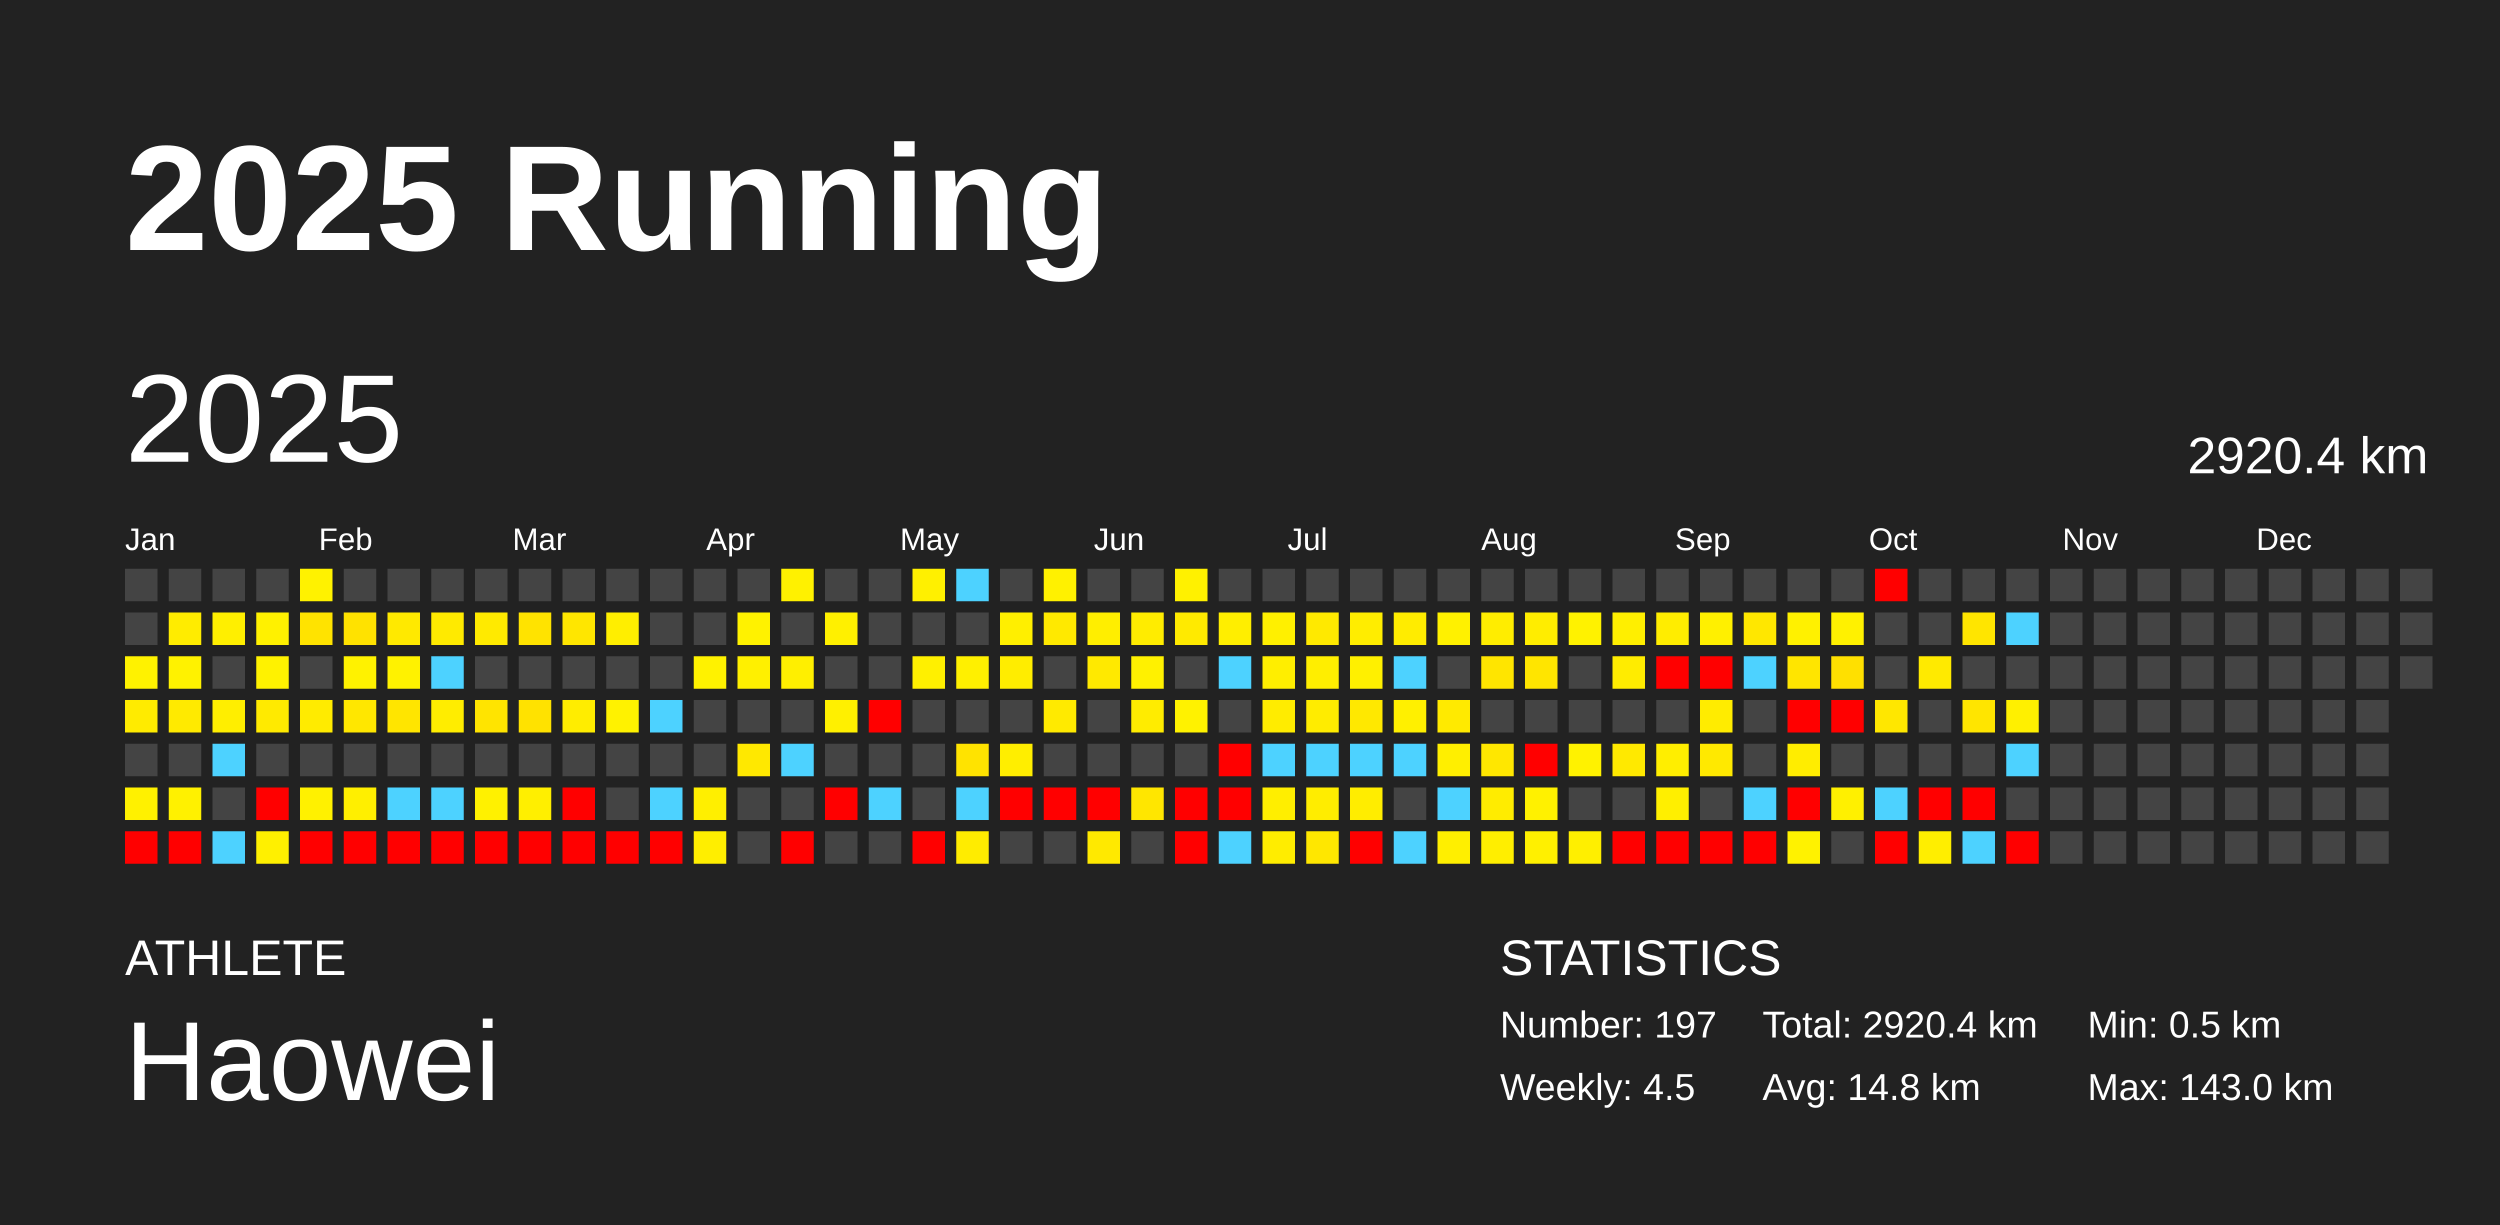
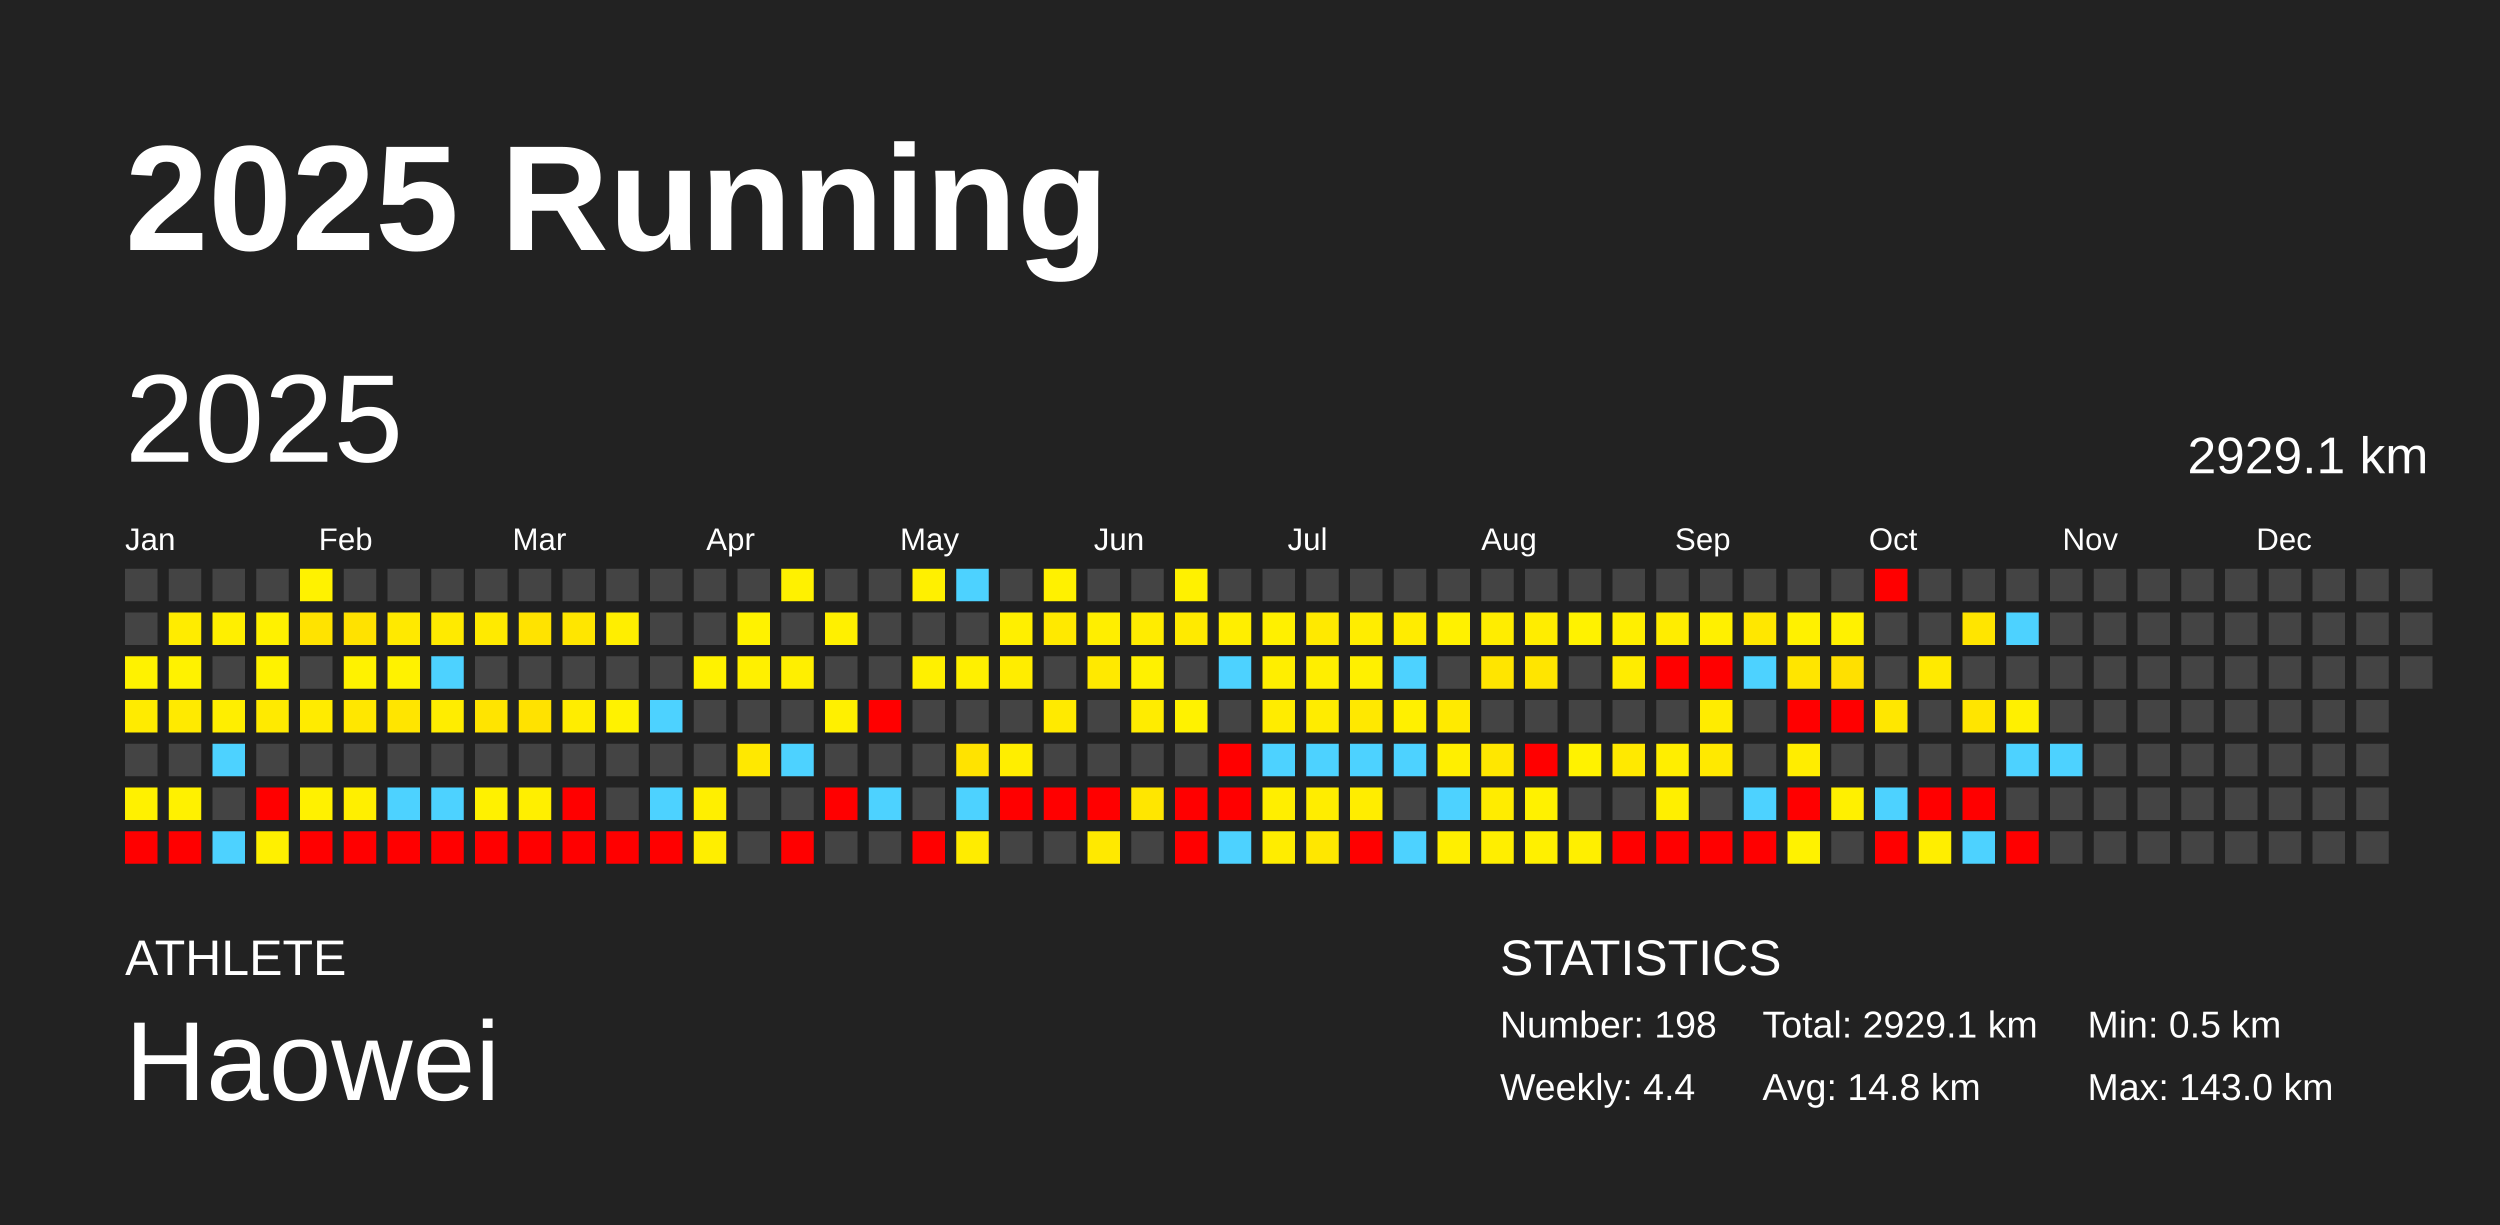
<svg xmlns="http://www.w3.org/2000/svg" baseProfile="full" height="98mm" version="1.1" viewBox="0,0,200,98" width="200mm">
  <defs />
  <rect fill="#222222" height="98" width="200" x="0" y="0" />
  <text fill="#FFFFFF" style="font-size:12px; font-family:Arial; font-weight:bold;" x="10" y="20">2025 Running</text>
  <text fill="#FFFFFF" style="font-size:4px; font-family:Arial" x="10" y="78">ATHLETE</text>
  <text fill="#FFFFFF" style="font-size:9px; font-family:Arial" x="10" y="88">Haowei</text>
  <text fill="#FFFFFF" style="font-size:4px; font-family:Arial" x="120" y="78">STATISTICS</text>
-   <text fill="#FFFFFF" style="font-size:3px; font-family:Arial" x="120" y="83">Number: 197</text>
-   <text fill="#FFFFFF" style="font-size:3px; font-family:Arial" x="120" y="88">Weekly: 4.5</text>
-   <text fill="#FFFFFF" style="font-size:3px; font-family:Arial" x="141" y="83">Total: 2920.4 km</text>
+   <text fill="#FFFFFF" style="font-size:3px; font-family:Arial" x="120" y="83">Number: 198</text>
+   <text fill="#FFFFFF" style="font-size:3px; font-family:Arial" x="120" y="88">Weekly: 4.4</text>
+   <text fill="#FFFFFF" style="font-size:3px; font-family:Arial" x="141" y="83">Total: 2929.1 km</text>
  <text fill="#FFFFFF" style="font-size:3px; font-family:Arial" x="141" y="88">Avg: 14.8 km</text>
  <text fill="#FFFFFF" style="font-size:3px; font-family:Arial" x="167" y="83">Min: 0.5 km</text>
  <text fill="#FFFFFF" style="font-size:3px; font-family:Arial" x="167" y="88">Max: 143.0 km</text>
  <text dominant-baseline="hanging" fill="#FFFFFF" style="font-size:10.0px; font-family:Arial;" x="10" y="30">2025</text>
-   <text dominant-baseline="hanging" fill="#FFFFFF" style="font-size:4.125px; font-family:Arial;" x="175" y="35">2920.4 km</text>
+   <text dominant-baseline="hanging" fill="#FFFFFF" style="font-size:4.125px; font-family:Arial;" x="175" y="35">2929.1 km</text>
  <text fill="#FFFFFF" style="font-size:2.5px; font-family:Arial" x="10.0" y="44">Jan</text>
  <text fill="#FFFFFF" style="font-size:2.5px; font-family:Arial" x="25.5" y="44">Feb</text>
  <text fill="#FFFFFF" style="font-size:2.5px; font-family:Arial" x="41.0" y="44">Mar</text>
  <text fill="#FFFFFF" style="font-size:2.5px; font-family:Arial" x="56.5" y="44">Apr</text>
  <text fill="#FFFFFF" style="font-size:2.5px; font-family:Arial" x="72.0" y="44">May</text>
  <text fill="#FFFFFF" style="font-size:2.5px; font-family:Arial" x="87.5" y="44">Jun</text>
  <text fill="#FFFFFF" style="font-size:2.5px; font-family:Arial" x="103.0" y="44">Jul</text>
  <text fill="#FFFFFF" style="font-size:2.5px; font-family:Arial" x="118.5" y="44">Aug</text>
  <text fill="#FFFFFF" style="font-size:2.5px; font-family:Arial" x="134.0" y="44">Sep</text>
  <text fill="#FFFFFF" style="font-size:2.5px; font-family:Arial" x="149.5" y="44">Oct</text>
  <text fill="#FFFFFF" style="font-size:2.5px; font-family:Arial" x="165.0" y="44">Nov</text>
  <text fill="#FFFFFF" style="font-size:2.5px; font-family:Arial" x="180.5" y="44">Dec</text>
  <rect fill="#444444" height="2.6" width="2.6" x="10.0" y="45.5" />
  <rect fill="#444444" height="2.6" width="2.6" x="10.0" y="49.0" />
  <rect fill="#fff200" height="2.6" width="2.6" x="10.0" y="52.5" />
  <rect fill="#ffeb00" height="2.6" width="2.6" x="10.0" y="56.0" />
  <rect fill="#444444" height="2.6" width="2.6" x="10.0" y="59.5" />
  <rect fill="#fff100" height="2.6" width="2.6" x="10.0" y="63.0" />
  <rect fill="red" height="2.6" width="2.6" x="10.0" y="66.5" />
  <rect fill="#444444" height="2.6" width="2.6" x="13.5" y="45.5" />
  <rect fill="#ffec00" height="2.6" width="2.6" x="13.5" y="49.0" />
  <rect fill="#fff200" height="2.6" width="2.6" x="13.5" y="52.5" />
  <rect fill="#ffea00" height="2.6" width="2.6" x="13.5" y="56.0" />
  <rect fill="#444444" height="2.6" width="2.6" x="13.5" y="59.5" />
  <rect fill="#fff100" height="2.6" width="2.6" x="13.5" y="63.0" />
  <rect fill="red" height="2.6" width="2.6" x="13.5" y="66.5" />
  <rect fill="#444444" height="2.6" width="2.6" x="17.0" y="45.5" />
  <rect fill="#ffef00" height="2.6" width="2.6" x="17.0" y="49.0" />
  <rect fill="#444444" height="2.6" width="2.6" x="17.0" y="52.5" />
  <rect fill="#ffee00" height="2.6" width="2.6" x="17.0" y="56.0" />
  <rect fill="#4dd2ff" height="2.6" width="2.6" x="17.0" y="59.5" />
  <rect fill="#444444" height="2.6" width="2.6" x="17.0" y="63.0" />
  <rect fill="#4dd2ff" height="2.6" width="2.6" x="17.0" y="66.5" />
  <rect fill="#444444" height="2.6" width="2.6" x="20.5" y="45.5" />
  <rect fill="#fff100" height="2.6" width="2.6" x="20.5" y="49.0" />
  <rect fill="#fff200" height="2.6" width="2.6" x="20.5" y="52.5" />
  <rect fill="#ffea00" height="2.6" width="2.6" x="20.5" y="56.0" />
  <rect fill="#444444" height="2.6" width="2.6" x="20.5" y="59.5" />
  <rect fill="red" height="2.6" width="2.6" x="20.5" y="63.0" />
  <rect fill="#fff000" height="2.6" width="2.6" x="20.5" y="66.5" />
  <rect fill="#fff200" height="2.6" width="2.6" x="24.0" y="45.5" />
  <rect fill="#ffe300" height="2.6" width="2.6" x="24.0" y="49.0" />
  <rect fill="#444444" height="2.6" width="2.6" x="24.0" y="52.5" />
  <rect fill="#ffeb00" height="2.6" width="2.6" x="24.0" y="56.0" />
  <rect fill="#444444" height="2.6" width="2.6" x="24.0" y="59.5" />
  <rect fill="#fff100" height="2.6" width="2.6" x="24.0" y="63.0" />
  <rect fill="red" height="2.6" width="2.6" x="24.0" y="66.5" />
  <rect fill="#444444" height="2.6" width="2.6" x="27.5" y="45.5" />
  <rect fill="#ffe200" height="2.6" width="2.6" x="27.5" y="49.0" />
  <rect fill="#fff200" height="2.6" width="2.6" x="27.5" y="52.5" />
  <rect fill="#ffe700" height="2.6" width="2.6" x="27.5" y="56.0" />
  <rect fill="#444444" height="2.6" width="2.6" x="27.5" y="59.5" />
  <rect fill="#ffef00" height="2.6" width="2.6" x="27.5" y="63.0" />
  <rect fill="red" height="2.6" width="2.6" x="27.5" y="66.5" />
  <rect fill="#444444" height="2.6" width="2.6" x="31.0" y="45.5" />
  <rect fill="#ffe900" height="2.6" width="2.6" x="31.0" y="49.0" />
  <rect fill="#fff200" height="2.6" width="2.6" x="31.0" y="52.5" />
  <rect fill="#ffe500" height="2.6" width="2.6" x="31.0" y="56.0" />
  <rect fill="#444444" height="2.6" width="2.6" x="31.0" y="59.5" />
  <rect fill="#4dd2ff" height="2.6" width="2.6" x="31.0" y="63.0" />
  <rect fill="red" height="2.6" width="2.6" x="31.0" y="66.5" />
  <rect fill="#444444" height="2.6" width="2.6" x="34.5" y="45.5" />
  <rect fill="#ffea00" height="2.6" width="2.6" x="34.5" y="49.0" />
  <rect fill="#4dd2ff" height="2.6" width="2.6" x="34.5" y="52.5" />
  <rect fill="#ffed00" height="2.6" width="2.6" x="34.5" y="56.0" />
  <rect fill="#444444" height="2.6" width="2.6" x="34.5" y="59.5" />
  <rect fill="#4dd2ff" height="2.6" width="2.6" x="34.5" y="63.0" />
  <rect fill="red" height="2.6" width="2.6" x="34.5" y="66.5" />
  <rect fill="#444444" height="2.6" width="2.6" x="38.0" y="45.5" />
  <rect fill="#ffea00" height="2.6" width="2.6" x="38.0" y="49.0" />
  <rect fill="#444444" height="2.6" width="2.6" x="38.0" y="52.5" />
  <rect fill="#ffe400" height="2.6" width="2.6" x="38.0" y="56.0" />
  <rect fill="#444444" height="2.6" width="2.6" x="38.0" y="59.5" />
  <rect fill="#fff100" height="2.6" width="2.6" x="38.0" y="63.0" />
  <rect fill="red" height="2.6" width="2.6" x="38.0" y="66.5" />
  <rect fill="#444444" height="2.6" width="2.6" x="41.5" y="45.5" />
  <rect fill="#ffe300" height="2.6" width="2.6" x="41.5" y="49.0" />
  <rect fill="#444444" height="2.6" width="2.6" x="41.5" y="52.5" />
  <rect fill="#ffe200" height="2.6" width="2.6" x="41.5" y="56.0" />
  <rect fill="#444444" height="2.6" width="2.6" x="41.5" y="59.5" />
  <rect fill="#ffef00" height="2.6" width="2.6" x="41.5" y="63.0" />
  <rect fill="red" height="2.6" width="2.6" x="41.5" y="66.5" />
  <rect fill="#444444" height="2.6" width="2.6" x="45.0" y="45.5" />
  <rect fill="#ffe600" height="2.6" width="2.6" x="45.0" y="49.0" />
  <rect fill="#444444" height="2.6" width="2.6" x="45.0" y="52.5" />
  <rect fill="#ffed00" height="2.6" width="2.6" x="45.0" y="56.0" />
  <rect fill="#444444" height="2.6" width="2.6" x="45.0" y="59.5" />
  <rect fill="red" height="2.6" width="2.6" x="45.0" y="63.0" />
  <rect fill="red" height="2.6" width="2.6" x="45.0" y="66.5" />
  <rect fill="#444444" height="2.6" width="2.6" x="48.5" y="45.5" />
  <rect fill="#ffee00" height="2.6" width="2.6" x="48.5" y="49.0" />
  <rect fill="#444444" height="2.6" width="2.6" x="48.5" y="52.5" />
  <rect fill="#fff200" height="2.6" width="2.6" x="48.5" y="56.0" />
  <rect fill="#444444" height="2.6" width="2.6" x="48.5" y="59.5" />
  <rect fill="#444444" height="2.6" width="2.6" x="48.5" y="63.0" />
  <rect fill="red" height="2.6" width="2.6" x="48.5" y="66.5" />
  <rect fill="#444444" height="2.6" width="2.6" x="52.0" y="45.5" />
  <rect fill="#444444" height="2.6" width="2.6" x="52.0" y="49.0" />
  <rect fill="#444444" height="2.6" width="2.6" x="52.0" y="52.5" />
  <rect fill="#4dd2ff" height="2.6" width="2.6" x="52.0" y="56.0" />
  <rect fill="#444444" height="2.6" width="2.6" x="52.0" y="59.5" />
  <rect fill="#4dd2ff" height="2.6" width="2.6" x="52.0" y="63.0" />
  <rect fill="red" height="2.6" width="2.6" x="52.0" y="66.5" />
  <rect fill="#444444" height="2.6" width="2.6" x="55.5" y="45.5" />
  <rect fill="#444444" height="2.6" width="2.6" x="55.5" y="49.0" />
  <rect fill="#fff200" height="2.6" width="2.6" x="55.5" y="52.5" />
  <rect fill="#444444" height="2.6" width="2.6" x="55.5" y="56.0" />
  <rect fill="#444444" height="2.6" width="2.6" x="55.5" y="59.5" />
  <rect fill="#ffef00" height="2.6" width="2.6" x="55.5" y="63.0" />
  <rect fill="#ffee00" height="2.6" width="2.6" x="55.5" y="66.5" />
  <rect fill="#444444" height="2.6" width="2.6" x="59.0" y="45.5" />
  <rect fill="#fff200" height="2.6" width="2.6" x="59.0" y="49.0" />
  <rect fill="#fff000" height="2.6" width="2.6" x="59.0" y="52.5" />
  <rect fill="#444444" height="2.6" width="2.6" x="59.0" y="56.0" />
  <rect fill="#ffe800" height="2.6" width="2.6" x="59.0" y="59.5" />
  <rect fill="#444444" height="2.6" width="2.6" x="59.0" y="63.0" />
  <rect fill="#444444" height="2.6" width="2.6" x="59.0" y="66.5" />
  <rect fill="#fff100" height="2.6" width="2.6" x="62.5" y="45.5" />
  <rect fill="#444444" height="2.6" width="2.6" x="62.5" y="49.0" />
  <rect fill="#ffef00" height="2.6" width="2.6" x="62.5" y="52.5" />
  <rect fill="#444444" height="2.6" width="2.6" x="62.5" y="56.0" />
  <rect fill="#4dd2ff" height="2.6" width="2.6" x="62.5" y="59.5" />
  <rect fill="#444444" height="2.6" width="2.6" x="62.5" y="63.0" />
  <rect fill="red" height="2.6" width="2.6" x="62.5" y="66.5" />
  <rect fill="#444444" height="2.6" width="2.6" x="66.0" y="45.5" />
  <rect fill="#fff000" height="2.6" width="2.6" x="66.0" y="49.0" />
  <rect fill="#444444" height="2.6" width="2.6" x="66.0" y="52.5" />
  <rect fill="#fff000" height="2.6" width="2.6" x="66.0" y="56.0" />
  <rect fill="#444444" height="2.6" width="2.6" x="66.0" y="59.5" />
  <rect fill="red" height="2.6" width="2.6" x="66.0" y="63.0" />
  <rect fill="#444444" height="2.6" width="2.6" x="66.0" y="66.5" />
  <rect fill="#444444" height="2.6" width="2.6" x="69.5" y="45.5" />
  <rect fill="#444444" height="2.6" width="2.6" x="69.5" y="49.0" />
  <rect fill="#444444" height="2.6" width="2.6" x="69.5" y="52.5" />
  <rect fill="red" height="2.6" width="2.6" x="69.5" y="56.0" />
  <rect fill="#444444" height="2.6" width="2.6" x="69.5" y="59.5" />
  <rect fill="#4dd2ff" height="2.6" width="2.6" x="69.5" y="63.0" />
  <rect fill="#444444" height="2.6" width="2.6" x="69.5" y="66.5" />
  <rect fill="#fff000" height="2.6" width="2.6" x="73.0" y="45.5" />
  <rect fill="#444444" height="2.6" width="2.6" x="73.0" y="49.0" />
  <rect fill="#fff000" height="2.6" width="2.6" x="73.0" y="52.5" />
  <rect fill="#444444" height="2.6" width="2.6" x="73.0" y="56.0" />
  <rect fill="#444444" height="2.6" width="2.6" x="73.0" y="59.5" />
  <rect fill="#444444" height="2.6" width="2.6" x="73.0" y="63.0" />
  <rect fill="red" height="2.6" width="2.6" x="73.0" y="66.5" />
  <rect fill="#4dd2ff" height="2.6" width="2.6" x="76.5" y="45.5" />
  <rect fill="#444444" height="2.6" width="2.6" x="76.5" y="49.0" />
  <rect fill="#fff000" height="2.6" width="2.6" x="76.5" y="52.5" />
  <rect fill="#444444" height="2.6" width="2.6" x="76.5" y="56.0" />
  <rect fill="#ffe300" height="2.6" width="2.6" x="76.5" y="59.5" />
  <rect fill="#4dd2ff" height="2.6" width="2.6" x="76.5" y="63.0" />
  <rect fill="#ffec00" height="2.6" width="2.6" x="76.5" y="66.5" />
  <rect fill="#444444" height="2.6" width="2.6" x="80.0" y="45.5" />
  <rect fill="#ffef00" height="2.6" width="2.6" x="80.0" y="49.0" />
  <rect fill="#ffed00" height="2.6" width="2.6" x="80.0" y="52.5" />
  <rect fill="#444444" height="2.6" width="2.6" x="80.0" y="56.0" />
  <rect fill="#ffee00" height="2.6" width="2.6" x="80.0" y="59.5" />
  <rect fill="red" height="2.6" width="2.6" x="80.0" y="63.0" />
  <rect fill="#444444" height="2.6" width="2.6" x="80.0" y="66.5" />
  <rect fill="#fff100" height="2.6" width="2.6" x="83.5" y="45.5" />
  <rect fill="#ffe900" height="2.6" width="2.6" x="83.5" y="49.0" />
  <rect fill="#444444" height="2.6" width="2.6" x="83.5" y="52.5" />
  <rect fill="#ffea00" height="2.6" width="2.6" x="83.5" y="56.0" />
  <rect fill="#444444" height="2.6" width="2.6" x="83.5" y="59.5" />
  <rect fill="red" height="2.6" width="2.6" x="83.5" y="63.0" />
  <rect fill="#444444" height="2.6" width="2.6" x="83.5" y="66.5" />
  <rect fill="#444444" height="2.6" width="2.6" x="87.0" y="45.5" />
  <rect fill="#ffee00" height="2.6" width="2.6" x="87.0" y="49.0" />
  <rect fill="#ffe900" height="2.6" width="2.6" x="87.0" y="52.5" />
  <rect fill="#444444" height="2.6" width="2.6" x="87.0" y="56.0" />
  <rect fill="#444444" height="2.6" width="2.6" x="87.0" y="59.5" />
  <rect fill="red" height="2.6" width="2.6" x="87.0" y="63.0" />
  <rect fill="#ffe900" height="2.6" width="2.6" x="87.0" y="66.5" />
  <rect fill="#444444" height="2.6" width="2.6" x="90.5" y="45.5" />
  <rect fill="#ffec00" height="2.6" width="2.6" x="90.5" y="49.0" />
  <rect fill="#fff100" height="2.6" width="2.6" x="90.5" y="52.5" />
  <rect fill="#ffec00" height="2.6" width="2.6" x="90.5" y="56.0" />
  <rect fill="#444444" height="2.6" width="2.6" x="90.5" y="59.5" />
  <rect fill="#ffe600" height="2.6" width="2.6" x="90.5" y="63.0" />
  <rect fill="#444444" height="2.6" width="2.6" x="90.5" y="66.5" />
  <rect fill="#fff100" height="2.6" width="2.6" x="94.0" y="45.5" />
  <rect fill="#ffea00" height="2.6" width="2.6" x="94.0" y="49.0" />
  <rect fill="#444444" height="2.6" width="2.6" x="94.0" y="52.5" />
  <rect fill="#fff200" height="2.6" width="2.6" x="94.0" y="56.0" />
  <rect fill="#444444" height="2.6" width="2.6" x="94.0" y="59.5" />
  <rect fill="red" height="2.6" width="2.6" x="94.0" y="63.0" />
  <rect fill="red" height="2.6" width="2.6" x="94.0" y="66.5" />
  <rect fill="#444444" height="2.6" width="2.6" x="97.5" y="45.5" />
  <rect fill="#ffee00" height="2.6" width="2.6" x="97.5" y="49.0" />
  <rect fill="#4dd2ff" height="2.6" width="2.6" x="97.5" y="52.5" />
  <rect fill="#444444" height="2.6" width="2.6" x="97.5" y="56.0" />
  <rect fill="red" height="2.6" width="2.6" x="97.5" y="59.5" />
  <rect fill="red" height="2.6" width="2.6" x="97.5" y="63.0" />
  <rect fill="#4dd2ff" height="2.6" width="2.6" x="97.5" y="66.5" />
  <rect fill="#444444" height="2.6" width="2.6" x="101.0" y="45.5" />
  <rect fill="#fff000" height="2.6" width="2.6" x="101.0" y="49.0" />
  <rect fill="#ffee00" height="2.6" width="2.6" x="101.0" y="52.5" />
  <rect fill="#ffec00" height="2.6" width="2.6" x="101.0" y="56.0" />
  <rect fill="#4dd2ff" height="2.6" width="2.6" x="101.0" y="59.5" />
  <rect fill="#ffee00" height="2.6" width="2.6" x="101.0" y="63.0" />
  <rect fill="#ffed00" height="2.6" width="2.6" x="101.0" y="66.5" />
  <rect fill="#444444" height="2.6" width="2.6" x="104.5" y="45.5" />
  <rect fill="#ffe900" height="2.6" width="2.6" x="104.5" y="49.0" />
  <rect fill="#ffee00" height="2.6" width="2.6" x="104.5" y="52.5" />
  <rect fill="#ffec00" height="2.6" width="2.6" x="104.5" y="56.0" />
  <rect fill="#4dd2ff" height="2.6" width="2.6" x="104.5" y="59.5" />
  <rect fill="#ffed00" height="2.6" width="2.6" x="104.5" y="63.0" />
  <rect fill="#ffe700" height="2.6" width="2.6" x="104.5" y="66.5" />
  <rect fill="#444444" height="2.6" width="2.6" x="108.0" y="45.5" />
  <rect fill="#ffed00" height="2.6" width="2.6" x="108.0" y="49.0" />
  <rect fill="#fff000" height="2.6" width="2.6" x="108.0" y="52.5" />
  <rect fill="#ffe800" height="2.6" width="2.6" x="108.0" y="56.0" />
  <rect fill="#4dd2ff" height="2.6" width="2.6" x="108.0" y="59.5" />
  <rect fill="#ffed00" height="2.6" width="2.6" x="108.0" y="63.0" />
  <rect fill="red" height="2.6" width="2.6" x="108.0" y="66.5" />
  <rect fill="#444444" height="2.6" width="2.6" x="111.5" y="45.5" />
  <rect fill="#ffec00" height="2.6" width="2.6" x="111.5" y="49.0" />
  <rect fill="#4dd2ff" height="2.6" width="2.6" x="111.5" y="52.5" />
  <rect fill="#fff000" height="2.6" width="2.6" x="111.5" y="56.0" />
  <rect fill="#4dd2ff" height="2.6" width="2.6" x="111.5" y="59.5" />
  <rect fill="#444444" height="2.6" width="2.6" x="111.5" y="63.0" />
  <rect fill="#4dd2ff" height="2.6" width="2.6" x="111.5" y="66.5" />
  <rect fill="#444444" height="2.6" width="2.6" x="115.0" y="45.5" />
  <rect fill="#fff100" height="2.6" width="2.6" x="115.0" y="49.0" />
  <rect fill="#444444" height="2.6" width="2.6" x="115.0" y="52.5" />
  <rect fill="#ffea00" height="2.6" width="2.6" x="115.0" y="56.0" />
  <rect fill="#ffef00" height="2.6" width="2.6" x="115.0" y="59.5" />
  <rect fill="#4dd2ff" height="2.6" width="2.6" x="115.0" y="63.0" />
  <rect fill="#ffef00" height="2.6" width="2.6" x="115.0" y="66.5" />
  <rect fill="#444444" height="2.6" width="2.6" x="118.5" y="45.5" />
  <rect fill="#ffed00" height="2.6" width="2.6" x="118.5" y="49.0" />
  <rect fill="#ffe500" height="2.6" width="2.6" x="118.5" y="52.5" />
  <rect fill="#444444" height="2.6" width="2.6" x="118.5" y="56.0" />
  <rect fill="#ffe700" height="2.6" width="2.6" x="118.5" y="59.5" />
  <rect fill="#ffec00" height="2.6" width="2.6" x="118.5" y="63.0" />
  <rect fill="#ffee00" height="2.6" width="2.6" x="118.5" y="66.5" />
  <rect fill="#444444" height="2.6" width="2.6" x="122.0" y="45.5" />
  <rect fill="#ffed00" height="2.6" width="2.6" x="122.0" y="49.0" />
  <rect fill="#ffe500" height="2.6" width="2.6" x="122.0" y="52.5" />
  <rect fill="#444444" height="2.6" width="2.6" x="122.0" y="56.0" />
  <rect fill="red" height="2.6" width="2.6" x="122.0" y="59.5" />
  <rect fill="#fff100" height="2.6" width="2.6" x="122.0" y="63.0" />
  <rect fill="#fff000" height="2.6" width="2.6" x="122.0" y="66.5" />
  <rect fill="#444444" height="2.6" width="2.6" x="125.5" y="45.5" />
  <rect fill="#fff200" height="2.6" width="2.6" x="125.5" y="49.0" />
  <rect fill="#444444" height="2.6" width="2.6" x="125.5" y="52.5" />
  <rect fill="#444444" height="2.6" width="2.6" x="125.5" y="56.0" />
  <rect fill="#fff200" height="2.6" width="2.6" x="125.5" y="59.5" />
  <rect fill="#444444" height="2.6" width="2.6" x="125.5" y="63.0" />
  <rect fill="#ffef00" height="2.6" width="2.6" x="125.5" y="66.5" />
  <rect fill="#444444" height="2.6" width="2.6" x="129.0" y="45.5" />
  <rect fill="#ffef00" height="2.6" width="2.6" x="129.0" y="49.0" />
  <rect fill="#ffec00" height="2.6" width="2.6" x="129.0" y="52.5" />
  <rect fill="#444444" height="2.6" width="2.6" x="129.0" y="56.0" />
  <rect fill="#ffe900" height="2.6" width="2.6" x="129.0" y="59.5" />
  <rect fill="#444444" height="2.6" width="2.6" x="129.0" y="63.0" />
  <rect fill="red" height="2.6" width="2.6" x="129.0" y="66.5" />
  <rect fill="#444444" height="2.6" width="2.6" x="132.5" y="45.5" />
  <rect fill="#ffed00" height="2.6" width="2.6" x="132.5" y="49.0" />
  <rect fill="red" height="2.6" width="2.6" x="132.5" y="52.5" />
  <rect fill="#444444" height="2.6" width="2.6" x="132.5" y="56.0" />
  <rect fill="#ffee00" height="2.6" width="2.6" x="132.5" y="59.5" />
  <rect fill="#ffef00" height="2.6" width="2.6" x="132.5" y="63.0" />
  <rect fill="red" height="2.6" width="2.6" x="132.5" y="66.5" />
  <rect fill="#444444" height="2.6" width="2.6" x="136.0" y="45.5" />
  <rect fill="#fff000" height="2.6" width="2.6" x="136.0" y="49.0" />
  <rect fill="red" height="2.6" width="2.6" x="136.0" y="52.5" />
  <rect fill="#ffec00" height="2.6" width="2.6" x="136.0" y="56.0" />
  <rect fill="#ffe900" height="2.6" width="2.6" x="136.0" y="59.5" />
  <rect fill="#444444" height="2.6" width="2.6" x="136.0" y="63.0" />
  <rect fill="red" height="2.6" width="2.6" x="136.0" y="66.5" />
  <rect fill="#444444" height="2.6" width="2.6" x="139.5" y="45.5" />
  <rect fill="#ffe700" height="2.6" width="2.6" x="139.5" y="49.0" />
  <rect fill="#4dd2ff" height="2.6" width="2.6" x="139.5" y="52.5" />
  <rect fill="#444444" height="2.6" width="2.6" x="139.5" y="56.0" />
  <rect fill="#444444" height="2.6" width="2.6" x="139.5" y="59.5" />
  <rect fill="#4dd2ff" height="2.6" width="2.6" x="139.5" y="63.0" />
  <rect fill="red" height="2.6" width="2.6" x="139.5" y="66.5" />
  <rect fill="#444444" height="2.6" width="2.6" x="143.0" y="45.5" />
  <rect fill="#fff100" height="2.6" width="2.6" x="143.0" y="49.0" />
  <rect fill="#ffe500" height="2.6" width="2.6" x="143.0" y="52.5" />
  <rect fill="red" height="2.6" width="2.6" x="143.0" y="56.0" />
  <rect fill="#ffed00" height="2.6" width="2.6" x="143.0" y="59.5" />
  <rect fill="red" height="2.6" width="2.6" x="143.0" y="63.0" />
  <rect fill="#fff200" height="2.6" width="2.6" x="143.0" y="66.5" />
  <rect fill="#444444" height="2.6" width="2.6" x="146.5" y="45.5" />
  <rect fill="#fff100" height="2.6" width="2.6" x="146.5" y="49.0" />
  <rect fill="#ffe000" height="2.6" width="2.6" x="146.5" y="52.5" />
  <rect fill="red" height="2.6" width="2.6" x="146.5" y="56.0" />
  <rect fill="#444444" height="2.6" width="2.6" x="146.5" y="59.5" />
  <rect fill="#fff000" height="2.6" width="2.6" x="146.5" y="63.0" />
  <rect fill="#444444" height="2.6" width="2.6" x="146.5" y="66.5" />
  <rect fill="red" height="2.6" width="2.6" x="150.0" y="45.5" />
  <rect fill="#444444" height="2.6" width="2.6" x="150.0" y="49.0" />
  <rect fill="#444444" height="2.6" width="2.6" x="150.0" y="52.5" />
  <rect fill="#ffe700" height="2.6" width="2.6" x="150.0" y="56.0" />
  <rect fill="#444444" height="2.6" width="2.6" x="150.0" y="59.5" />
  <rect fill="#4dd2ff" height="2.6" width="2.6" x="150.0" y="63.0" />
  <rect fill="red" height="2.6" width="2.6" x="150.0" y="66.5" />
  <rect fill="#444444" height="2.6" width="2.6" x="153.5" y="45.5" />
  <rect fill="#444444" height="2.6" width="2.6" x="153.5" y="49.0" />
  <rect fill="#ffea00" height="2.6" width="2.6" x="153.5" y="52.5" />
  <rect fill="#444444" height="2.6" width="2.6" x="153.5" y="56.0" />
  <rect fill="#444444" height="2.6" width="2.6" x="153.5" y="59.5" />
  <rect fill="red" height="2.6" width="2.6" x="153.5" y="63.0" />
  <rect fill="#ffee00" height="2.6" width="2.6" x="153.5" y="66.5" />
  <rect fill="#444444" height="2.6" width="2.6" x="157.0" y="45.5" />
  <rect fill="#ffe500" height="2.6" width="2.6" x="157.0" y="49.0" />
  <rect fill="#444444" height="2.6" width="2.6" x="157.0" y="52.5" />
  <rect fill="#ffe500" height="2.6" width="2.6" x="157.0" y="56.0" />
  <rect fill="#444444" height="2.6" width="2.6" x="157.0" y="59.5" />
  <rect fill="red" height="2.6" width="2.6" x="157.0" y="63.0" />
  <rect fill="#4dd2ff" height="2.6" width="2.6" x="157.0" y="66.5" />
  <rect fill="#444444" height="2.6" width="2.6" x="160.5" y="45.5" />
  <rect fill="#4dd2ff" height="2.6" width="2.6" x="160.5" y="49.0" />
  <rect fill="#444444" height="2.6" width="2.6" x="160.5" y="52.5" />
  <rect fill="#fff000" height="2.6" width="2.6" x="160.5" y="56.0" />
  <rect fill="#4dd2ff" height="2.6" width="2.6" x="160.5" y="59.5" />
  <rect fill="#444444" height="2.6" width="2.6" x="160.5" y="63.0" />
  <rect fill="red" height="2.6" width="2.6" x="160.5" y="66.5" />
  <rect fill="#444444" height="2.6" width="2.6" x="164.0" y="45.5" />
  <rect fill="#444444" height="2.6" width="2.6" x="164.0" y="49.0" />
  <rect fill="#444444" height="2.6" width="2.6" x="164.0" y="52.5" />
  <rect fill="#444444" height="2.6" width="2.6" x="164.0" y="56.0" />
-   <rect fill="#444444" height="2.6" width="2.6" x="164.0" y="59.5" />
+   <rect fill="#4dd2ff" height="2.6" width="2.6" x="164.0" y="59.5" />
  <rect fill="#444444" height="2.6" width="2.6" x="164.0" y="63.0" />
  <rect fill="#444444" height="2.6" width="2.6" x="164.0" y="66.5" />
  <rect fill="#444444" height="2.6" width="2.6" x="167.5" y="45.5" />
  <rect fill="#444444" height="2.6" width="2.6" x="167.5" y="49.0" />
  <rect fill="#444444" height="2.6" width="2.6" x="167.5" y="52.5" />
  <rect fill="#444444" height="2.6" width="2.6" x="167.5" y="56.0" />
  <rect fill="#444444" height="2.6" width="2.6" x="167.5" y="59.5" />
  <rect fill="#444444" height="2.6" width="2.6" x="167.5" y="63.0" />
  <rect fill="#444444" height="2.6" width="2.6" x="167.5" y="66.5" />
  <rect fill="#444444" height="2.6" width="2.6" x="171.0" y="45.5" />
  <rect fill="#444444" height="2.6" width="2.6" x="171.0" y="49.0" />
  <rect fill="#444444" height="2.6" width="2.6" x="171.0" y="52.5" />
  <rect fill="#444444" height="2.6" width="2.6" x="171.0" y="56.0" />
  <rect fill="#444444" height="2.6" width="2.6" x="171.0" y="59.5" />
  <rect fill="#444444" height="2.6" width="2.6" x="171.0" y="63.0" />
  <rect fill="#444444" height="2.6" width="2.6" x="171.0" y="66.5" />
  <rect fill="#444444" height="2.6" width="2.6" x="174.5" y="45.5" />
  <rect fill="#444444" height="2.6" width="2.6" x="174.5" y="49.0" />
  <rect fill="#444444" height="2.6" width="2.6" x="174.5" y="52.5" />
  <rect fill="#444444" height="2.6" width="2.6" x="174.5" y="56.0" />
  <rect fill="#444444" height="2.6" width="2.6" x="174.5" y="59.5" />
  <rect fill="#444444" height="2.6" width="2.6" x="174.5" y="63.0" />
  <rect fill="#444444" height="2.6" width="2.6" x="174.5" y="66.5" />
  <rect fill="#444444" height="2.6" width="2.6" x="178.0" y="45.5" />
  <rect fill="#444444" height="2.6" width="2.6" x="178.0" y="49.0" />
  <rect fill="#444444" height="2.6" width="2.6" x="178.0" y="52.5" />
  <rect fill="#444444" height="2.6" width="2.6" x="178.0" y="56.0" />
  <rect fill="#444444" height="2.6" width="2.6" x="178.0" y="59.5" />
  <rect fill="#444444" height="2.6" width="2.6" x="178.0" y="63.0" />
  <rect fill="#444444" height="2.6" width="2.6" x="178.0" y="66.5" />
  <rect fill="#444444" height="2.6" width="2.6" x="181.5" y="45.5" />
  <rect fill="#444444" height="2.6" width="2.6" x="181.5" y="49.0" />
  <rect fill="#444444" height="2.6" width="2.6" x="181.5" y="52.5" />
  <rect fill="#444444" height="2.6" width="2.6" x="181.5" y="56.0" />
  <rect fill="#444444" height="2.6" width="2.6" x="181.5" y="59.5" />
  <rect fill="#444444" height="2.6" width="2.6" x="181.5" y="63.0" />
  <rect fill="#444444" height="2.6" width="2.6" x="181.5" y="66.5" />
  <rect fill="#444444" height="2.6" width="2.6" x="185.0" y="45.5" />
  <rect fill="#444444" height="2.6" width="2.6" x="185.0" y="49.0" />
  <rect fill="#444444" height="2.6" width="2.6" x="185.0" y="52.5" />
  <rect fill="#444444" height="2.6" width="2.6" x="185.0" y="56.0" />
  <rect fill="#444444" height="2.6" width="2.6" x="185.0" y="59.5" />
  <rect fill="#444444" height="2.6" width="2.6" x="185.0" y="63.0" />
  <rect fill="#444444" height="2.6" width="2.6" x="185.0" y="66.5" />
  <rect fill="#444444" height="2.6" width="2.6" x="188.5" y="45.5" />
  <rect fill="#444444" height="2.6" width="2.6" x="188.5" y="49.0" />
  <rect fill="#444444" height="2.6" width="2.6" x="188.5" y="52.5" />
  <rect fill="#444444" height="2.6" width="2.6" x="188.5" y="56.0" />
  <rect fill="#444444" height="2.6" width="2.6" x="188.5" y="59.5" />
  <rect fill="#444444" height="2.6" width="2.6" x="188.5" y="63.0" />
  <rect fill="#444444" height="2.6" width="2.6" x="188.5" y="66.5" />
  <rect fill="#444444" height="2.6" width="2.6" x="192.0" y="45.5" />
  <rect fill="#444444" height="2.6" width="2.6" x="192.0" y="49.0" />
  <rect fill="#444444" height="2.6" width="2.6" x="192.0" y="52.5" />
</svg>
